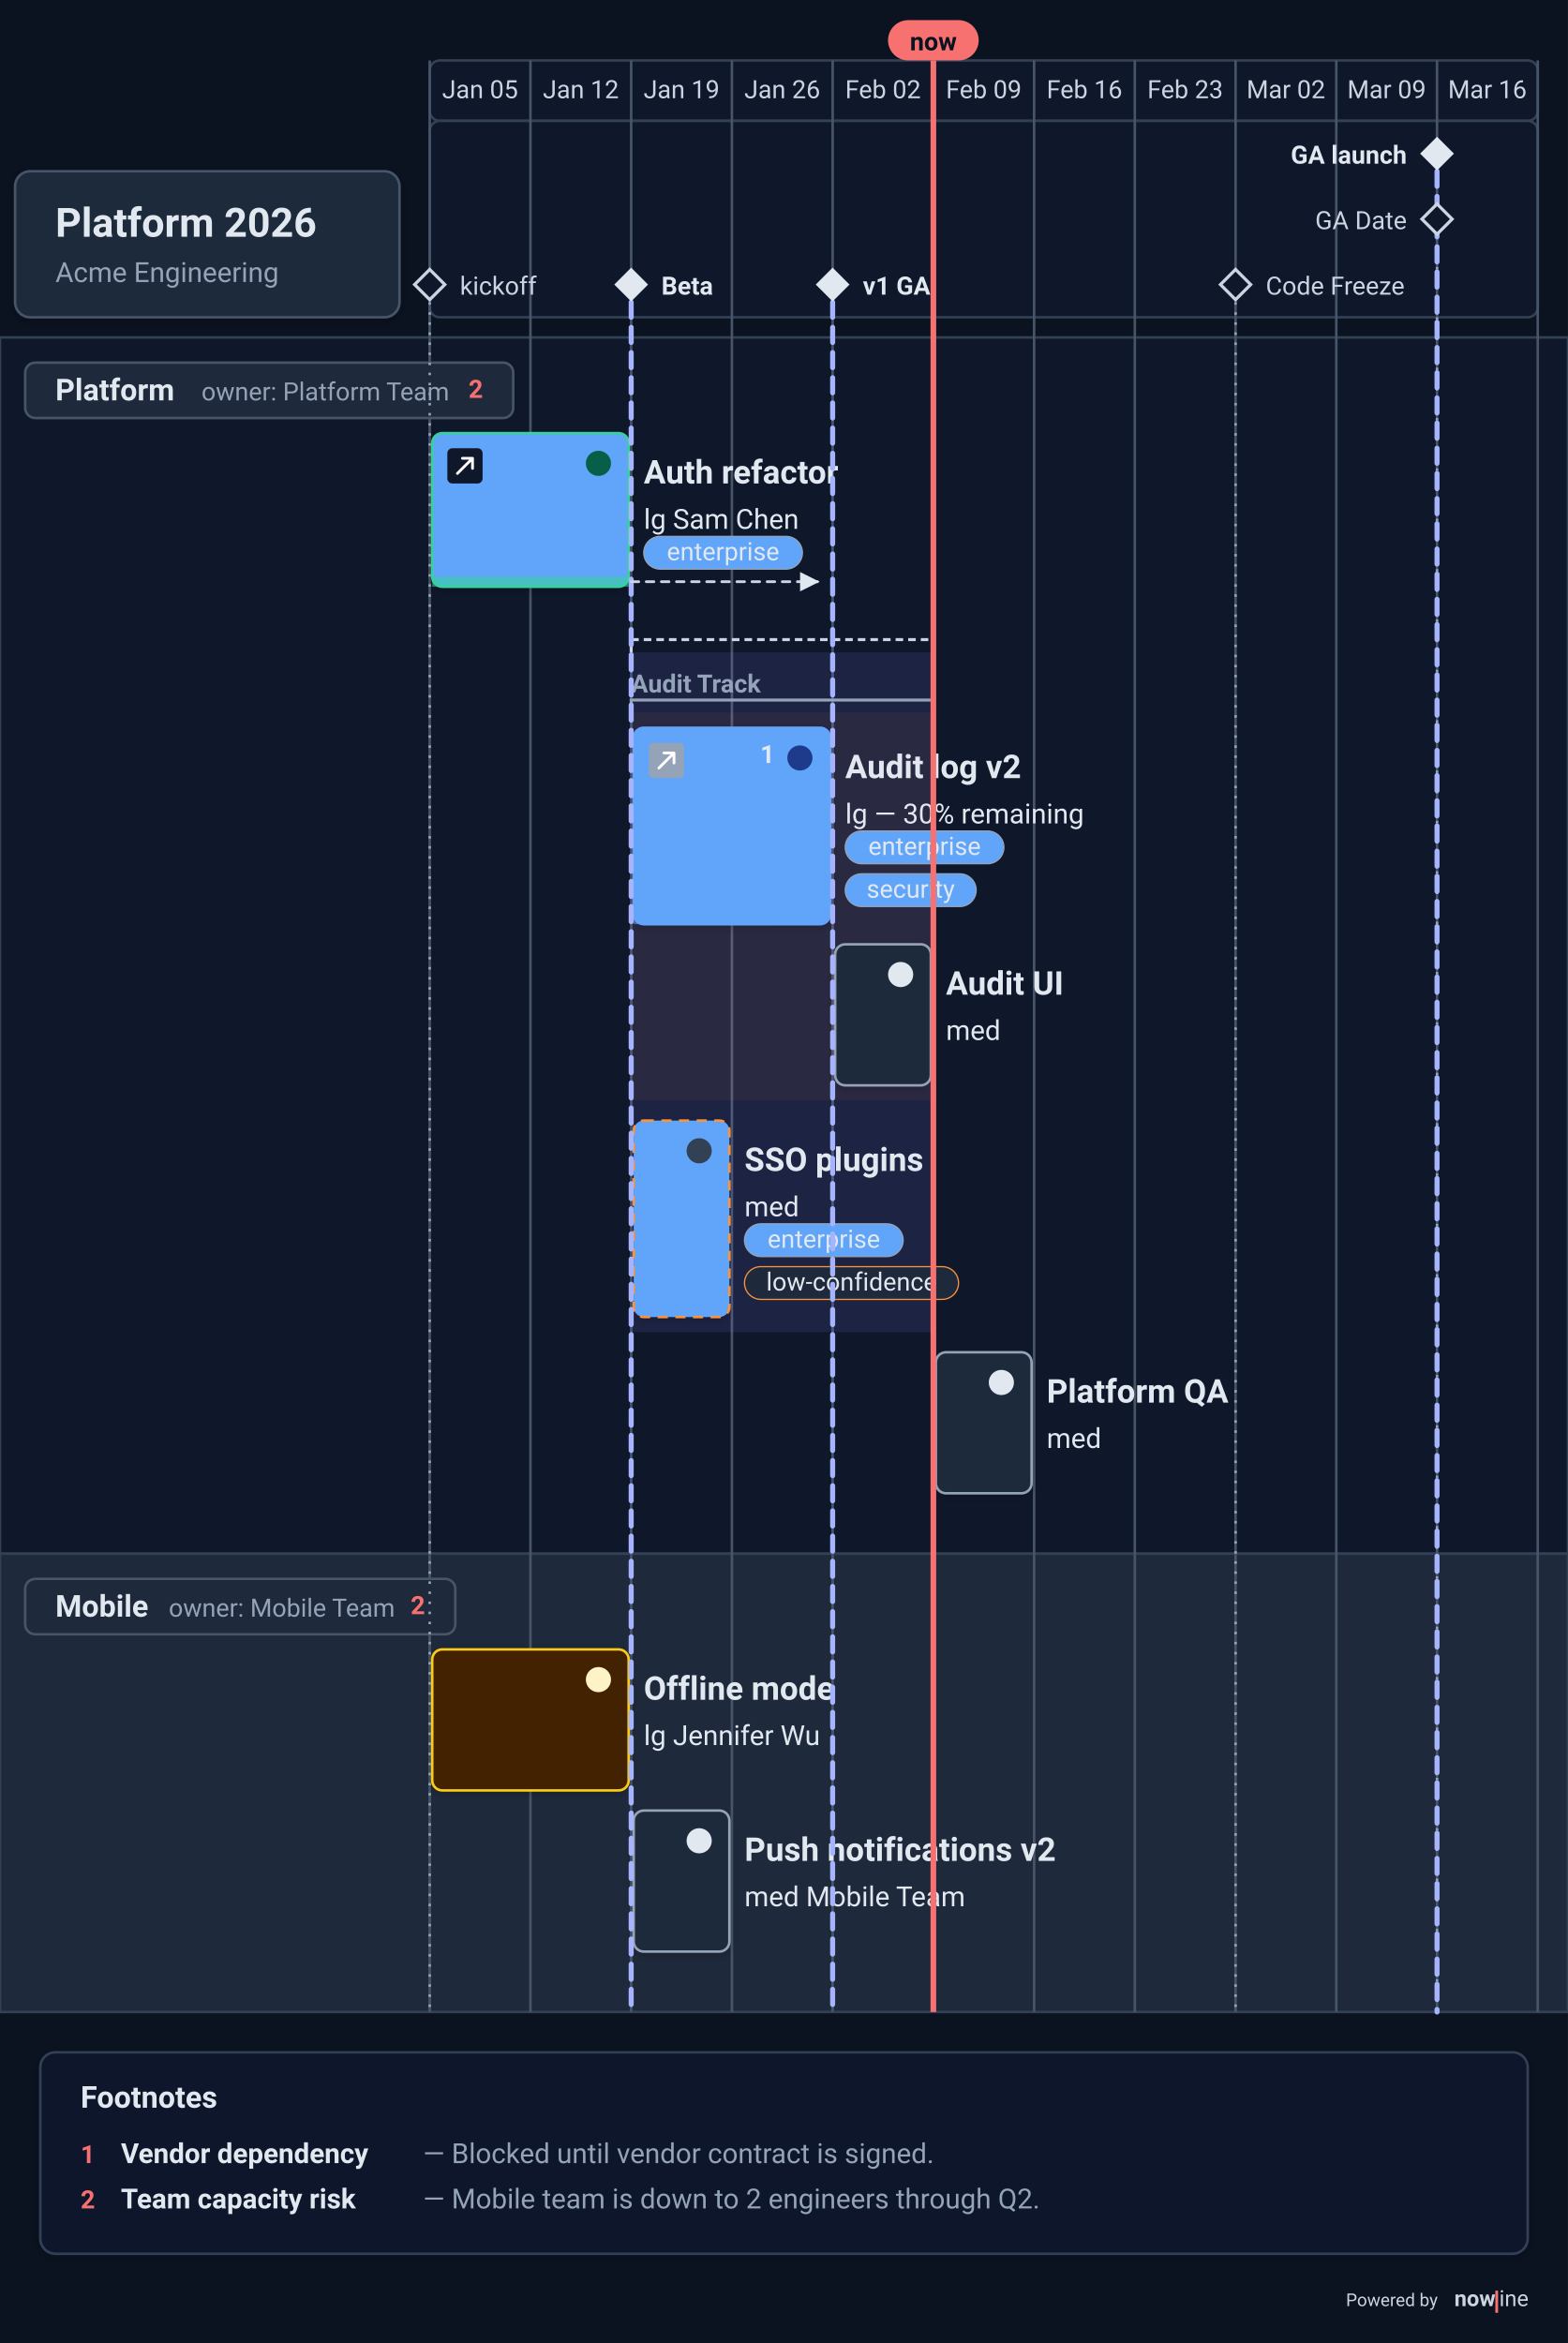
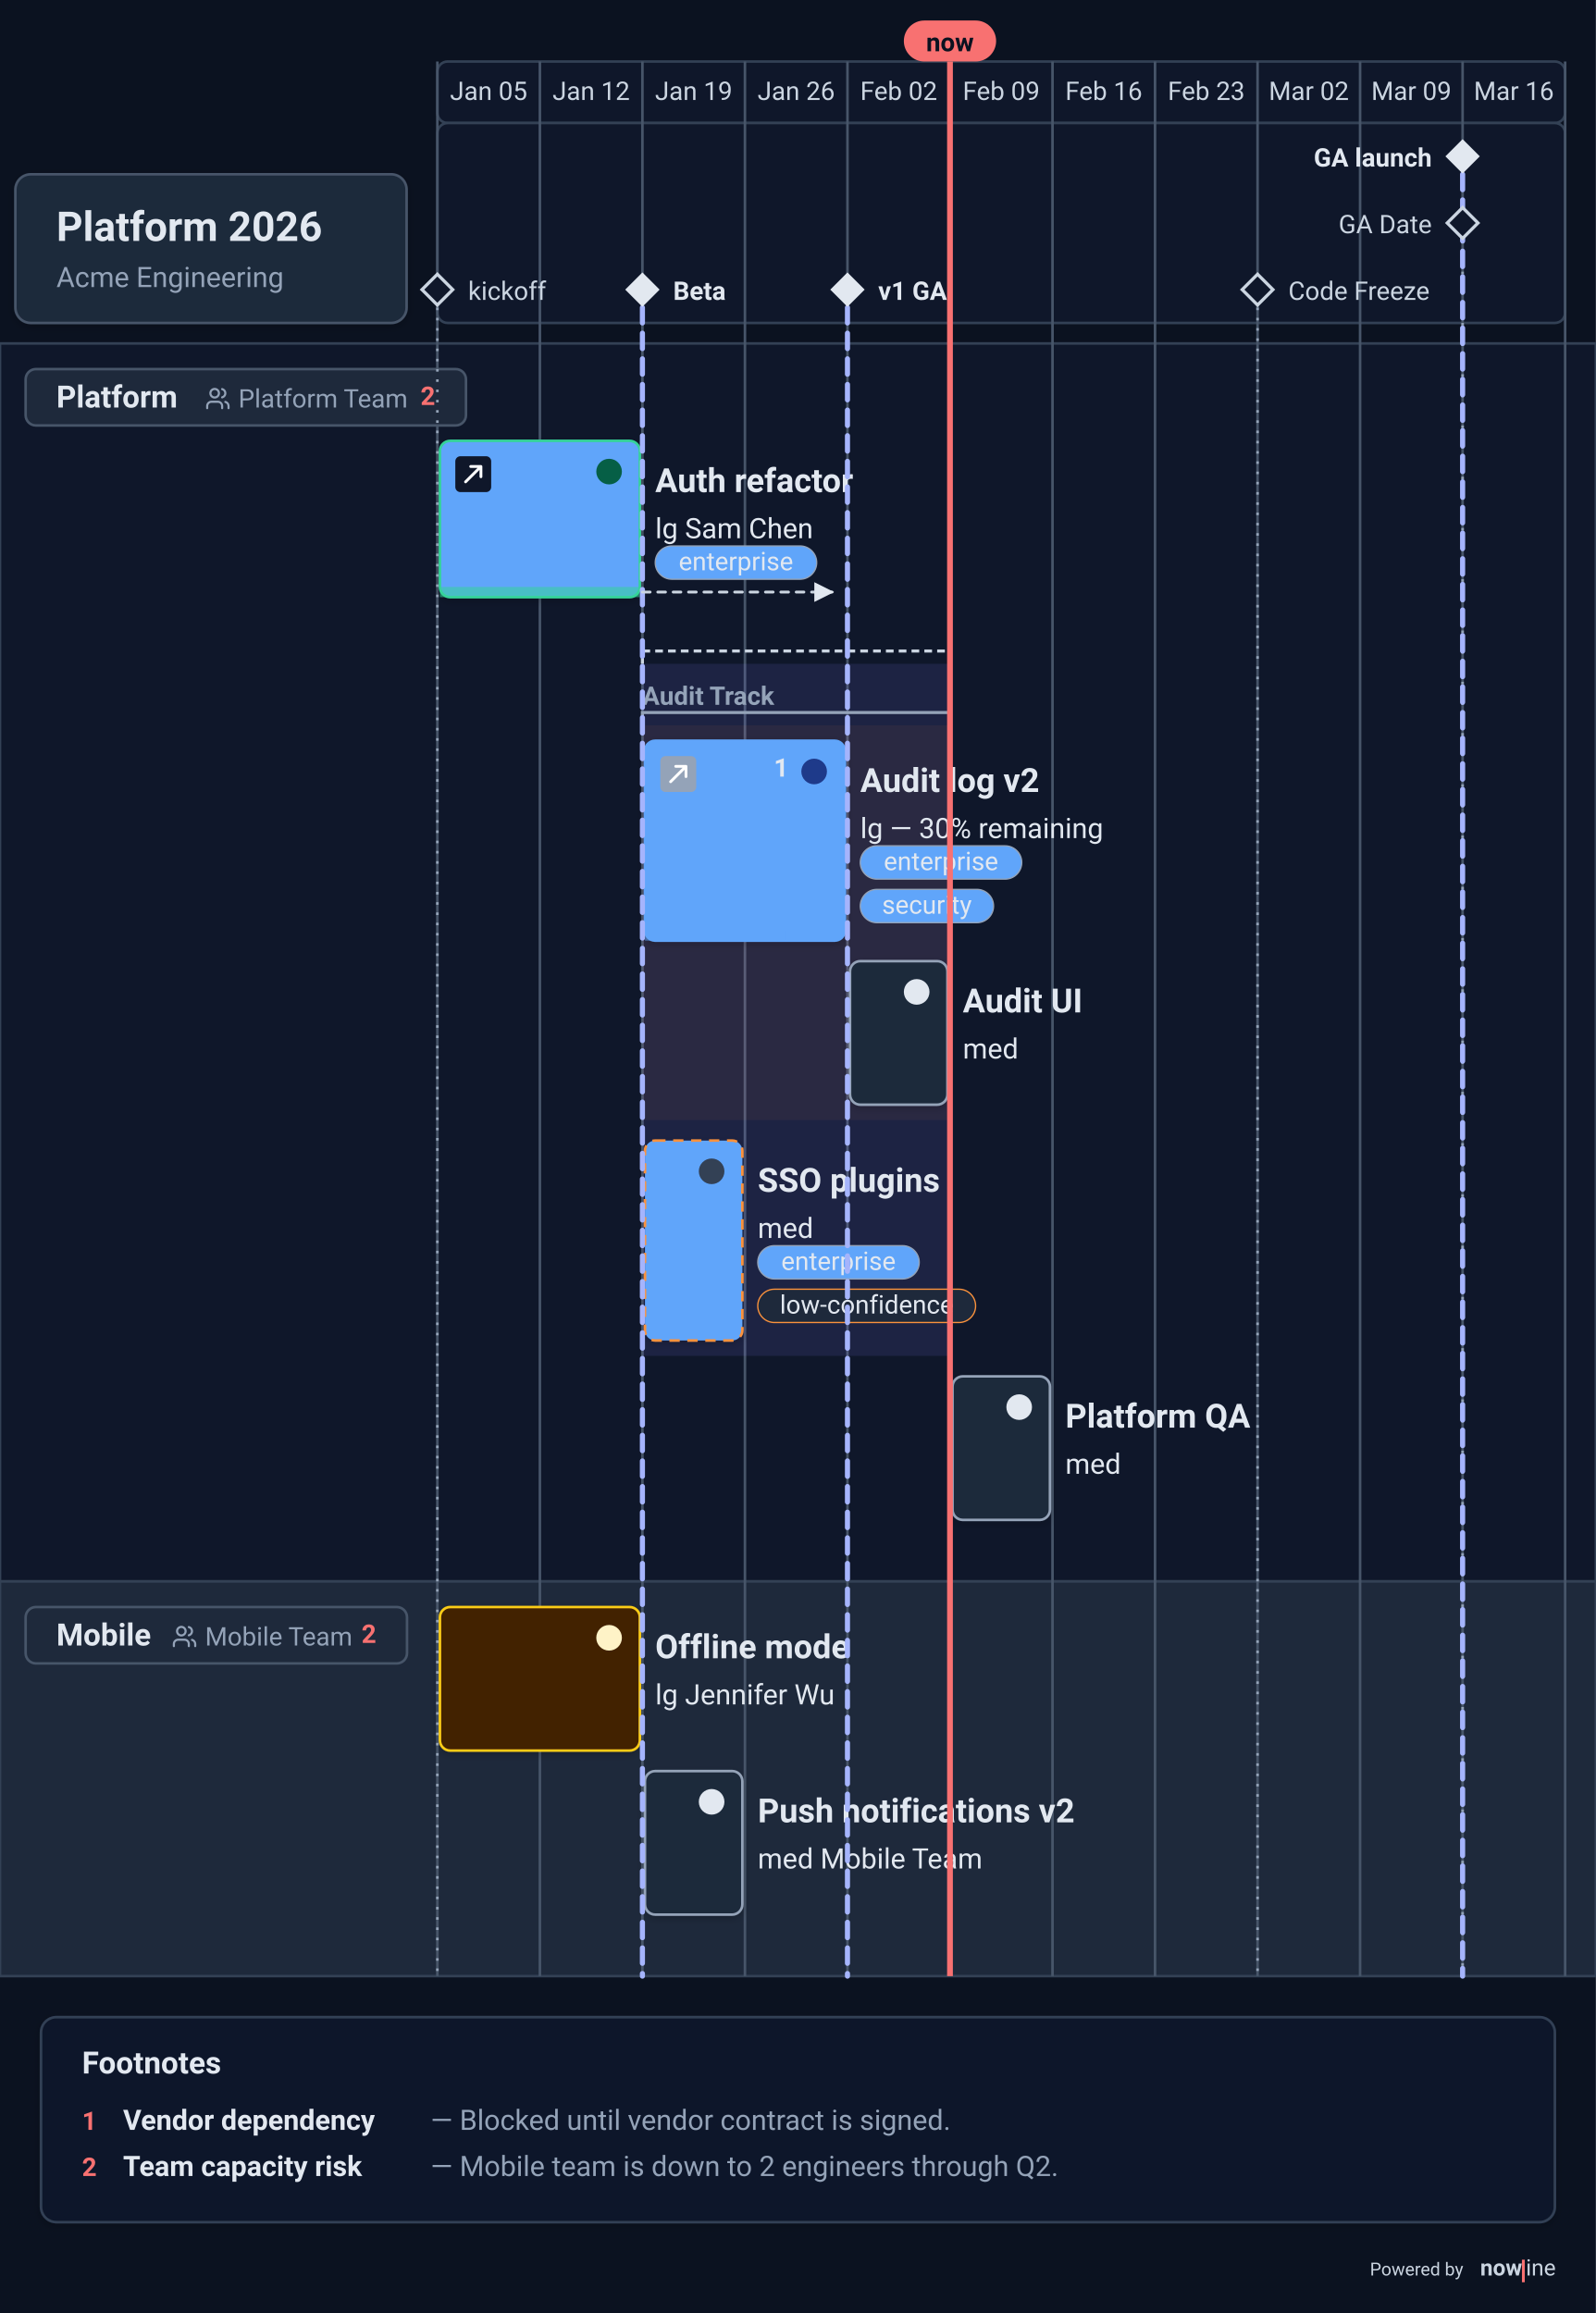
- <svg xmlns="http://www.w3.org/2000/svg" data-generator="nowline" data-theme="dark" height="930.44" viewBox="0 0 622.64 930.44" width="622.64">
+ <svg xmlns="http://www.w3.org/2000/svg" data-generator="nowline" data-theme="dark" height="902.44" viewBox="0 0 622.64 902.44" width="622.64">
  <defs>
    <filter height="200%" id="nl-0-root-shadow-subtle" width="200%" x="-50%" y="-50%">
      <feGaussianBlur in="SourceAlpha" stdDeviation="1.5" />
      <feOffset dx="0" dy="1" result="offsetblur" />
      <feComponentTransfer>
        <feFuncA type="linear" slope="0.2" />
      </feComponentTransfer>
      <feMerge>
        <feMergeNode />
        <feMergeNode in="SourceGraphic" />
      </feMerge>
    </filter>
    <filter height="200%" id="nl-0-root-shadow-soft" width="200%" x="-50%" y="-50%">
      <feGaussianBlur in="SourceAlpha" stdDeviation="5" />
      <feOffset dx="0" dy="3" result="offsetblur" />
      <feComponentTransfer>
        <feFuncA type="linear" slope="0.3" />
      </feComponentTransfer>
      <feMerge>
        <feMergeNode />
        <feMergeNode in="SourceGraphic" />
      </feMerge>
    </filter>
    <filter height="200%" id="nl-0-root-shadow-hard" width="200%" x="-50%" y="-50%">
      <feGaussianBlur in="SourceAlpha" stdDeviation="0" />
      <feOffset dx="2" dy="2" result="offsetblur" />
      <feComponentTransfer>
        <feFuncA type="linear" slope="0.45" />
      </feComponentTransfer>
      <feMerge>
        <feMergeNode />
        <feMergeNode in="SourceGraphic" />
      </feMerge>
    </filter>
    <marker id="nl-0-root-arrow-dark" viewBox="0 0 10 10" refX="9" refY="5" markerWidth="7" markerHeight="7" orient="auto">
      <path d="M 0 0 L 10 5 L 0 10 z" fill="#e2e8f0" />
    </marker>
  </defs>
-   <rect fill="#0b1220" height="930.44" width="622.64" x="0" y="0" />
+   <rect fill="#0b1220" height="902.44" width="622.64" x="0" y="0" />
  <g data-layer="timeline">
    <rect fill="#0f172a" height="24" rx="4" ry="4" stroke="#334155" stroke-width="1" width="440" x="170.64" y="24" />
    <rect fill="#0f172a" height="78" rx="4" ry="4" stroke="#334155" stroke-width="1" width="440" x="170.64" y="48" />
    <text fill="#cbd5e1" font-family="system-ui, -apple-system, &quot;Segoe UI&quot;, Roboto, sans-serif" font-size="10" text-anchor="middle" x="190.64" y="39">Jan 05</text>
    <text fill="#cbd5e1" font-family="system-ui, -apple-system, &quot;Segoe UI&quot;, Roboto, sans-serif" font-size="10" text-anchor="middle" x="230.64" y="39">Jan 12</text>
    <text fill="#cbd5e1" font-family="system-ui, -apple-system, &quot;Segoe UI&quot;, Roboto, sans-serif" font-size="10" text-anchor="middle" x="270.64" y="39">Jan 19</text>
    <text fill="#cbd5e1" font-family="system-ui, -apple-system, &quot;Segoe UI&quot;, Roboto, sans-serif" font-size="10" text-anchor="middle" x="310.64" y="39">Jan 26</text>
    <text fill="#cbd5e1" font-family="system-ui, -apple-system, &quot;Segoe UI&quot;, Roboto, sans-serif" font-size="10" text-anchor="middle" x="350.64" y="39">Feb 02</text>
    <text fill="#cbd5e1" font-family="system-ui, -apple-system, &quot;Segoe UI&quot;, Roboto, sans-serif" font-size="10" text-anchor="middle" x="390.64" y="39">Feb 09</text>
    <text fill="#cbd5e1" font-family="system-ui, -apple-system, &quot;Segoe UI&quot;, Roboto, sans-serif" font-size="10" text-anchor="middle" x="430.64" y="39">Feb 16</text>
    <text fill="#cbd5e1" font-family="system-ui, -apple-system, &quot;Segoe UI&quot;, Roboto, sans-serif" font-size="10" text-anchor="middle" x="470.64" y="39">Feb 23</text>
    <text fill="#cbd5e1" font-family="system-ui, -apple-system, &quot;Segoe UI&quot;, Roboto, sans-serif" font-size="10" text-anchor="middle" x="510.64" y="39">Mar 02</text>
    <text fill="#cbd5e1" font-family="system-ui, -apple-system, &quot;Segoe UI&quot;, Roboto, sans-serif" font-size="10" text-anchor="middle" x="550.64" y="39">Mar 09</text>
    <text fill="#cbd5e1" font-family="system-ui, -apple-system, &quot;Segoe UI&quot;, Roboto, sans-serif" font-size="10" text-anchor="middle" x="590.64" y="39">Mar 16</text>
  </g>
  <g data-id="platform" data-layer="swimlane-bg">
    <rect fill="#0f172a" height="483" stroke="#334155" stroke-width="1" width="622.64" x="0" y="134" />
  </g>
  <g data-id="mobile" data-layer="swimlane-bg">
-     <rect fill="#1e293b" height="182" stroke="#334155" stroke-width="1" width="622.64" x="0" y="617" />
+     <rect fill="#1e293b" height="154" stroke="#334155" stroke-width="1" width="622.64" x="0" y="617" />
  </g>
  <g data-layer="grid">
-     <line stroke="#475569" stroke-width="1" x1="170.64" x2="170.64" y1="24" y2="799" />
-     <line stroke="#475569" stroke-width="1" x1="210.64" x2="210.64" y1="24" y2="799" />
-     <line stroke="#475569" stroke-width="1" x1="250.64" x2="250.64" y1="24" y2="799" />
-     <line stroke="#475569" stroke-width="1" x1="290.64" x2="290.64" y1="24" y2="799" />
-     <line stroke="#475569" stroke-width="1" x1="330.64" x2="330.64" y1="24" y2="799" />
-     <line stroke="#475569" stroke-width="1" x1="370.64" x2="370.64" y1="24" y2="799" />
-     <line stroke="#475569" stroke-width="1" x1="410.64" x2="410.64" y1="24" y2="799" />
-     <line stroke="#475569" stroke-width="1" x1="450.64" x2="450.64" y1="24" y2="799" />
-     <line stroke="#475569" stroke-width="1" x1="490.64" x2="490.64" y1="24" y2="799" />
-     <line stroke="#475569" stroke-width="1" x1="530.64" x2="530.64" y1="24" y2="799" />
-     <line stroke="#475569" stroke-width="1" x1="570.64" x2="570.64" y1="24" y2="799" />
-     <line stroke="#475569" stroke-width="1" x1="610.64" x2="610.64" y1="24" y2="799" />
+     <line stroke="#475569" stroke-width="1" x1="170.64" x2="170.64" y1="24" y2="771" />
+     <line stroke="#475569" stroke-width="1" x1="210.64" x2="210.64" y1="24" y2="771" />
+     <line stroke="#475569" stroke-width="1" x1="250.64" x2="250.64" y1="24" y2="771" />
+     <line stroke="#475569" stroke-width="1" x1="290.64" x2="290.64" y1="24" y2="771" />
+     <line stroke="#475569" stroke-width="1" x1="330.64" x2="330.64" y1="24" y2="771" />
+     <line stroke="#475569" stroke-width="1" x1="370.64" x2="370.64" y1="24" y2="771" />
+     <line stroke="#475569" stroke-width="1" x1="410.64" x2="410.64" y1="24" y2="771" />
+     <line stroke="#475569" stroke-width="1" x1="450.64" x2="450.64" y1="24" y2="771" />
+     <line stroke="#475569" stroke-width="1" x1="490.64" x2="490.64" y1="24" y2="771" />
+     <line stroke="#475569" stroke-width="1" x1="530.64" x2="530.64" y1="24" y2="771" />
+     <line stroke="#475569" stroke-width="1" x1="570.64" x2="570.64" y1="24" y2="771" />
+     <line stroke="#475569" stroke-width="1" x1="610.64" x2="610.64" y1="24" y2="771" />
  </g>
  <g data-id="platform" data-layer="swimlane">
-     <rect fill="#1e293b" height="22" rx="4" ry="4" stroke="#475569" stroke-width="1" width="193.8" x="10" y="144" />
+     <rect fill="#1e293b" height="22" rx="4" ry="4" stroke="#475569" stroke-width="1" width="171.8" x="10" y="144" />
    <text fill="#e2e8f0" font-family="system-ui, -apple-system, &quot;Segoe UI&quot;, Roboto, sans-serif" font-size="12" font-weight="600" x="22" y="159">Platform</text>
-     <text fill="#94a3b8" font-family="system-ui, -apple-system, &quot;Segoe UI&quot;, Roboto, sans-serif" font-size="10" x="80" y="159">owner: Platform Team</text>
-     <text fill="#f87171" font-family="system-ui, -apple-system, &quot;Segoe UI&quot;, Roboto, sans-serif" font-size="10" font-weight="700" text-anchor="end" x="191.8" y="158">2</text>
+     <svg x="80" y="150.5" width="10" height="10" viewBox="0 0 24 24" style="color:#94a3b8" aria-hidden="true">
+       <path d="M16 21v-2a4 4 0 0 0-4-4H6a4 4 0 0 0-4 4v2" fill="none" stroke="currentColor" stroke-width="2" stroke-linecap="round" stroke-linejoin="round" />
+       <circle cx="9" cy="7" r="4" fill="none" stroke="currentColor" stroke-width="2" stroke-linecap="round" stroke-linejoin="round" />
+       <path d="M22 21v-2a4 4 0 0 0-3-3.87" fill="none" stroke="currentColor" stroke-width="2" stroke-linecap="round" stroke-linejoin="round" />
+       <path d="M16 3.13a4 4 0 0 1 0 7.75" fill="none" stroke="currentColor" stroke-width="2" stroke-linecap="round" stroke-linejoin="round" />
+     </svg>
+     <text fill="#94a3b8" font-family="system-ui, -apple-system, &quot;Segoe UI&quot;, Roboto, sans-serif" font-size="10" x="93" y="159">Platform Team</text>
+     <text fill="#f87171" font-family="system-ui, -apple-system, &quot;Segoe UI&quot;, Roboto, sans-serif" font-size="10" font-weight="700" text-anchor="end" x="169.8" y="158">2</text>
    <g data-id="auth-refactor" data-layer="item">
      <rect fill="#60a5fa" filter="url(#nl-0-root-shadow-subtle)" height="61" rx="4" ry="4" stroke="#34d399" stroke-width="1" width="78" x="171.64" y="172" />
      <rect fill="#34d399" height="4" opacity="0.55" width="78" x="171.64" y="229" />
      <circle cx="237.64" cy="184" fill="#065f46" r="5" />
      <text fill="#e2e8f0" font-family="system-ui, -apple-system, &quot;Segoe UI&quot;, Roboto, sans-serif" font-size="13" font-weight="600" x="255.64" y="192">Auth refactor</text>
      <text fill="#e2e8f0" font-family="system-ui, -apple-system, &quot;Segoe UI&quot;, Roboto, sans-serif" font-size="11" x="255.64" y="210">lg Sam Chen</text>
      <a href="https://github.com/acme/auth/issues/123" rel="noopener" target="_blank">
        <rect fill="#0f172a" height="14" rx="2" ry="2" width="14" x="177.64" y="178" />
        <path d="M181.64 188 L187.64 182 M183.64 182 H187.64 V186" fill="none" stroke="#ffffff" stroke-linecap="round" stroke-linejoin="round" stroke-width="1.1" />
      </a>
      <rect fill="#60a5fa" height="13" rx="6.5" ry="6.5" stroke="#94a3b8" stroke-width="0.5" width="63" x="255.64" y="213" />
      <text fill="#e2e8f0" font-family="system-ui, -apple-system, &quot;Segoe UI&quot;, Roboto, sans-serif" font-size="10" font-style="normal" font-weight="400" text-anchor="middle" x="287.14" y="222.5">enterprise</text>
    </g>
    <g data-layer="parallel">
      <rect fill="#8c84ff" fill-opacity="0.12" height="270" width="120" x="250.64" y="259" />
      <path d="M250.64 259 V254 H370.64 V259" fill="none" stroke="#cbd5e1" stroke-dasharray="3 2" stroke-width="1.2" />
      <g data-id="audit-track" data-layer="group">
        <rect fill="#fb923c" fill-opacity="0.06" height="154" width="120" x="250.64" y="283" />
        <path d="M250.64 283 V278 H370.64 V283" fill="none" stroke="#94a3b8" stroke-width="1.2" />
        <text fill="#94a3b8" font-family="system-ui, -apple-system, &quot;Segoe UI&quot;, Roboto, sans-serif" font-size="10" font-style="normal" font-weight="600" x="250.64" y="275">Audit Track</text>
        <g data-id="audit-log" data-layer="item">
          <rect fill="#60a5fa" filter="url(#nl-0-root-shadow-subtle)" height="78" rx="4" ry="4" stroke="#60a5fa" stroke-width="1" width="78" x="251.64" y="289" />
          <rect fill="#60a5fa" height="4" opacity="0.55" width="54.6" x="251.64" y="363" />
          <circle cx="317.64" cy="301" fill="#1e3a8a" r="5" />
          <text fill="#e2e8f0" font-family="system-ui, -apple-system, &quot;Segoe UI&quot;, Roboto, sans-serif" font-size="13" font-weight="600" x="335.64" y="309">Audit log v2</text>
          <text fill="#e2e8f0" font-family="system-ui, -apple-system, &quot;Segoe UI&quot;, Roboto, sans-serif" font-size="11" x="335.64" y="327">lg — 30% remaining</text>
          <text fill="#e2e8f0" font-family="system-ui, -apple-system, &quot;Segoe UI&quot;, Roboto, sans-serif" font-size="10" font-weight="700" text-anchor="end" x="307.64" y="303">1</text>
          <a href="https://wiki.acme.com/audit" rel="noopener" target="_blank">
            <rect fill="#94a3b8" height="14" rx="2" ry="2" width="14" x="257.64" y="295" />
            <path d="M261.64 305 L267.64 299 M263.64 299 H267.64 V303" fill="none" stroke="#ffffff" stroke-linecap="round" stroke-linejoin="round" stroke-width="1.1" />
          </a>
          <rect fill="#60a5fa" height="13" rx="6.5" ry="6.5" stroke="#94a3b8" stroke-width="0.5" width="63" x="335.64" y="330" />
          <text fill="#e2e8f0" font-family="system-ui, -apple-system, &quot;Segoe UI&quot;, Roboto, sans-serif" font-size="10" font-style="normal" font-weight="400" text-anchor="middle" x="367.14" y="339.5">enterprise</text>
          <rect fill="#60a5fa" height="13" rx="6.5" ry="6.5" stroke="#94a3b8" stroke-width="0.5" width="52" x="335.64" y="347" />
          <text fill="#e2e8f0" font-family="system-ui, -apple-system, &quot;Segoe UI&quot;, Roboto, sans-serif" font-size="10" font-style="normal" font-weight="400" text-anchor="middle" x="361.64" y="356.5">security</text>
        </g>
        <g data-id="audit-ui" data-layer="item">
          <rect fill="#1e293b" filter="url(#nl-0-root-shadow-subtle)" height="56" rx="4" ry="4" stroke="#94a3b8" stroke-width="1" width="38" x="331.64" y="375" />
          <circle cx="357.64" cy="387" fill="#e2e8f0" r="5" />
          <text fill="#e2e8f0" font-family="system-ui, -apple-system, &quot;Segoe UI&quot;, Roboto, sans-serif" font-size="13" font-weight="600" x="375.64" y="395">Audit UI</text>
          <text fill="#e2e8f0" font-family="system-ui, -apple-system, &quot;Segoe UI&quot;, Roboto, sans-serif" font-size="11" x="375.64" y="413">med</text>
        </g>
      </g>
      <g data-id="sso" data-layer="item">
        <rect fill="#60a5fa" filter="url(#nl-0-root-shadow-subtle)" height="78" rx="4" ry="4" stroke="#fb923c" stroke-dasharray="4 3" stroke-width="1" width="38" x="251.64" y="445" />
        <circle cx="277.64" cy="457" fill="#334155" r="5" />
        <text fill="#e2e8f0" font-family="system-ui, -apple-system, &quot;Segoe UI&quot;, Roboto, sans-serif" font-size="13" font-weight="600" x="295.64" y="465">SSO plugins</text>
        <text fill="#e2e8f0" font-family="system-ui, -apple-system, &quot;Segoe UI&quot;, Roboto, sans-serif" font-size="11" x="295.64" y="483">med</text>
        <rect fill="#60a5fa" height="13" rx="6.5" ry="6.5" stroke="#94a3b8" stroke-width="0.5" width="63" x="295.64" y="486" />
        <text fill="#e2e8f0" font-family="system-ui, -apple-system, &quot;Segoe UI&quot;, Roboto, sans-serif" font-size="10" font-style="normal" font-weight="400" text-anchor="middle" x="327.14" y="495.5">enterprise</text>
        <rect fill="#1e293b" height="13" rx="6.5" ry="6.5" stroke="#fb923c" stroke-width="0.5" width="85" x="295.64" y="503" />
        <text fill="#e2e8f0" font-family="system-ui, -apple-system, &quot;Segoe UI&quot;, Roboto, sans-serif" font-size="10" font-style="normal" font-weight="400" text-anchor="middle" x="338.14" y="512.5">low-confidence</text>
      </g>
    </g>
    <g data-id="platform-qa" data-layer="item">
      <rect fill="#1e293b" filter="url(#nl-0-root-shadow-subtle)" height="56" rx="4" ry="4" stroke="#94a3b8" stroke-width="1" width="38" x="371.64" y="537" />
      <circle cx="397.64" cy="549" fill="#e2e8f0" r="5" />
      <text fill="#e2e8f0" font-family="system-ui, -apple-system, &quot;Segoe UI&quot;, Roboto, sans-serif" font-size="13" font-weight="600" x="415.64" y="557">Platform QA</text>
      <text fill="#e2e8f0" font-family="system-ui, -apple-system, &quot;Segoe UI&quot;, Roboto, sans-serif" font-size="11" x="415.64" y="575">med</text>
    </g>
  </g>
  <g data-id="mobile" data-layer="swimlane">
-     <rect fill="#1e293b" height="22" rx="4" ry="4" stroke="#475569" stroke-width="1" width="170.8" x="10" y="627" />
+     <rect fill="#1e293b" height="22" rx="4" ry="4" stroke="#475569" stroke-width="1" width="148.8" x="10" y="627" />
    <text fill="#e2e8f0" font-family="system-ui, -apple-system, &quot;Segoe UI&quot;, Roboto, sans-serif" font-size="12" font-weight="600" x="22" y="642">Mobile</text>
-     <text fill="#94a3b8" font-family="system-ui, -apple-system, &quot;Segoe UI&quot;, Roboto, sans-serif" font-size="10" x="67" y="642">owner: Mobile Team</text>
-     <text fill="#f87171" font-family="system-ui, -apple-system, &quot;Segoe UI&quot;, Roboto, sans-serif" font-size="10" font-weight="700" text-anchor="end" x="168.8" y="641">2</text>
+     <svg x="67" y="633.5" width="10" height="10" viewBox="0 0 24 24" style="color:#94a3b8" aria-hidden="true">
+       <path d="M16 21v-2a4 4 0 0 0-4-4H6a4 4 0 0 0-4 4v2" fill="none" stroke="currentColor" stroke-width="2" stroke-linecap="round" stroke-linejoin="round" />
+       <circle cx="9" cy="7" r="4" fill="none" stroke="currentColor" stroke-width="2" stroke-linecap="round" stroke-linejoin="round" />
+       <path d="M22 21v-2a4 4 0 0 0-3-3.87" fill="none" stroke="currentColor" stroke-width="2" stroke-linecap="round" stroke-linejoin="round" />
+       <path d="M16 3.13a4 4 0 0 1 0 7.75" fill="none" stroke="currentColor" stroke-width="2" stroke-linecap="round" stroke-linejoin="round" />
+     </svg>
+     <text fill="#94a3b8" font-family="system-ui, -apple-system, &quot;Segoe UI&quot;, Roboto, sans-serif" font-size="10" x="80" y="642">Mobile Team</text>
+     <text fill="#f87171" font-family="system-ui, -apple-system, &quot;Segoe UI&quot;, Roboto, sans-serif" font-size="10" font-weight="700" text-anchor="end" x="146.8" y="641">2</text>
    <g data-id="offline" data-layer="item">
-       <rect fill="#422006" filter="url(#nl-0-root-shadow-subtle)" height="56" rx="4" ry="4" stroke="#facc15" stroke-width="1" width="78" x="171.64" y="655" />
-       <circle cx="237.64" cy="667" fill="#fef3c7" r="5" />
-       <text fill="#e2e8f0" font-family="system-ui, -apple-system, &quot;Segoe UI&quot;, Roboto, sans-serif" font-size="13" font-weight="600" x="255.64" y="675">Offline mode</text>
-       <text fill="#e2e8f0" font-family="system-ui, -apple-system, &quot;Segoe UI&quot;, Roboto, sans-serif" font-size="11" x="255.64" y="693">lg Jennifer Wu</text>
+       <rect fill="#422006" filter="url(#nl-0-root-shadow-subtle)" height="56" rx="4" ry="4" stroke="#facc15" stroke-width="1" width="78" x="171.64" y="627" />
+       <circle cx="237.64" cy="639" fill="#fef3c7" r="5" />
+       <text fill="#e2e8f0" font-family="system-ui, -apple-system, &quot;Segoe UI&quot;, Roboto, sans-serif" font-size="13" font-weight="600" x="255.64" y="647">Offline mode</text>
+       <text fill="#e2e8f0" font-family="system-ui, -apple-system, &quot;Segoe UI&quot;, Roboto, sans-serif" font-size="11" x="255.64" y="665">lg Jennifer Wu</text>
    </g>
    <g data-id="push-v2" data-layer="item">
-       <rect fill="#1e293b" filter="url(#nl-0-root-shadow-subtle)" height="56" rx="4" ry="4" stroke="#94a3b8" stroke-width="1" width="38" x="251.64" y="719" />
-       <circle cx="277.64" cy="731" fill="#e2e8f0" r="5" />
-       <text fill="#e2e8f0" font-family="system-ui, -apple-system, &quot;Segoe UI&quot;, Roboto, sans-serif" font-size="13" font-weight="600" x="295.64" y="739">Push notifications v2</text>
-       <text fill="#e2e8f0" font-family="system-ui, -apple-system, &quot;Segoe UI&quot;, Roboto, sans-serif" font-size="11" x="295.64" y="757">med Mobile Team</text>
-     </g>
-   </g>
-   <line stroke="#94a3b8" stroke-dasharray="1 3" stroke-width="1" x1="170.64" x2="170.64" y1="120" y2="799" />
-   <line stroke="#94a3b8" stroke-dasharray="1 3" stroke-width="1" x1="490.64" x2="490.64" y1="120" y2="799" />
-   <line stroke="#94a3b8" stroke-dasharray="1 3" stroke-width="1" x1="570.64" x2="570.64" y1="94" y2="799" />
-   <line stroke="#a5b4fc" stroke-dasharray="6 4" stroke-linecap="round" stroke-width="2" x1="250.64" x2="250.64" y1="120" y2="799" />
-   <line stroke="#a5b4fc" stroke-dasharray="6 4" stroke-linecap="round" stroke-width="2" x1="330.64" x2="330.64" y1="120" y2="799" />
+       <rect fill="#1e293b" filter="url(#nl-0-root-shadow-subtle)" height="56" rx="4" ry="4" stroke="#94a3b8" stroke-width="1" width="38" x="251.64" y="691" />
+       <circle cx="277.64" cy="703" fill="#e2e8f0" r="5" />
+       <text fill="#e2e8f0" font-family="system-ui, -apple-system, &quot;Segoe UI&quot;, Roboto, sans-serif" font-size="13" font-weight="600" x="295.64" y="711">Push notifications v2</text>
+       <text fill="#e2e8f0" font-family="system-ui, -apple-system, &quot;Segoe UI&quot;, Roboto, sans-serif" font-size="11" x="295.64" y="729">med Mobile Team</text>
+     </g>
+   </g>
+   <line stroke="#94a3b8" stroke-dasharray="1 3" stroke-width="1" x1="170.64" x2="170.64" y1="120" y2="771" />
+   <line stroke="#94a3b8" stroke-dasharray="1 3" stroke-width="1" x1="490.64" x2="490.64" y1="120" y2="771" />
+   <line stroke="#94a3b8" stroke-dasharray="1 3" stroke-width="1" x1="570.64" x2="570.64" y1="94" y2="771" />
+   <line stroke="#a5b4fc" stroke-dasharray="6 4" stroke-linecap="round" stroke-width="2" x1="250.64" x2="250.64" y1="120" y2="771" />
+   <line stroke="#a5b4fc" stroke-dasharray="6 4" stroke-linecap="round" stroke-width="2" x1="330.64" x2="330.64" y1="120" y2="771" />
  <path d="M250.64 231 H324.64" fill="none" marker-end="url(#nl-0-root-arrow-dark)" stroke="#cbd5e1" stroke-dasharray="3 3" stroke-linecap="round" stroke-width="1.1" />
-   <line stroke="#a5b4fc" stroke-dasharray="6 4" stroke-linecap="round" stroke-width="2" x1="570.64" x2="570.64" y1="68" y2="799" />
+   <line stroke="#a5b4fc" stroke-dasharray="6 4" stroke-linecap="round" stroke-width="2" x1="570.64" x2="570.64" y1="68" y2="771" />
  <g data-id="kickoff" data-layer="anchor">
    <path d="M170.64 107 L176.64 113 L170.64 119 L164.64 113 Z" fill="#0f172a" stroke="#cbd5e1" stroke-width="1.25" />
    <text fill="#cbd5e1" font-family="system-ui, -apple-system, &quot;Segoe UI&quot;, Roboto, sans-serif" font-size="10" x="182.64" y="117">kickoff</text>
  </g>
  <g data-id="code-freeze" data-layer="anchor">
    <path d="M490.64 107 L496.64 113 L490.64 119 L484.64 113 Z" fill="#0f172a" stroke="#cbd5e1" stroke-width="1.25" />
    <text fill="#cbd5e1" font-family="system-ui, -apple-system, &quot;Segoe UI&quot;, Roboto, sans-serif" font-size="10" x="502.64" y="117">Code Freeze</text>
  </g>
  <g data-id="ga-date" data-layer="anchor">
    <path d="M570.64 81 L576.64 87 L570.64 93 L564.64 87 Z" fill="#0f172a" stroke="#cbd5e1" stroke-width="1.25" />
    <text fill="#cbd5e1" font-family="system-ui, -apple-system, &quot;Segoe UI&quot;, Roboto, sans-serif" font-size="10" text-anchor="end" x="558.64" y="91">GA Date</text>
  </g>
  <g data-id="beta" data-layer="milestone">
    <path d="M250.64 107 L256.64 113 L250.64 119 L244.64 113 Z" fill="#e2e8f0" stroke="#e2e8f0" stroke-width="1" />
    <text fill="#e2e8f0" font-family="system-ui, -apple-system, &quot;Segoe UI&quot;, Roboto, sans-serif" font-size="10" font-weight="600" x="262.64" y="117">Beta</text>
  </g>
  <g data-id="v1-ga" data-layer="milestone">
    <path d="M330.64 107 L336.64 113 L330.64 119 L324.64 113 Z" fill="#e2e8f0" stroke="#e2e8f0" stroke-width="1" />
    <text fill="#e2e8f0" font-family="system-ui, -apple-system, &quot;Segoe UI&quot;, Roboto, sans-serif" font-size="10" font-weight="600" x="342.64" y="117">v1 GA</text>
  </g>
  <g data-id="ga-launch" data-layer="milestone">
    <path d="M570.64 55 L576.64 61 L570.64 67 L564.64 61 Z" fill="#e2e8f0" stroke="#e2e8f0" stroke-width="1" />
    <text fill="#e2e8f0" font-family="system-ui, -apple-system, &quot;Segoe UI&quot;, Roboto, sans-serif" font-size="10" font-weight="600" text-anchor="end" x="558.64" y="65">GA launch</text>
  </g>
  <g data-layer="nowline">
-     <line stroke="#f87171" stroke-width="2.25" x1="370.64" x2="370.64" y1="24" y2="799" />
+     <line stroke="#f87171" stroke-width="2.25" x1="370.64" x2="370.64" y1="24" y2="771" />
    <rect fill="#f87171" height="16" rx="8" ry="8" width="36" x="352.64" y="8" />
    <text fill="#0b1220" font-family="system-ui, -apple-system, &quot;Segoe UI&quot;, Roboto, sans-serif" font-size="10" font-weight="700" text-anchor="middle" x="370.64" y="20">now</text>
  </g>
  <g data-layer="footnotes">
-     <rect fill="#0f172a" filter="url(#nl-0-root-shadow-subtle)" height="80" rx="6" ry="6" stroke="#334155" stroke-width="1" width="590.64" x="16" y="815" />
-     <text fill="#e2e8f0" font-family="system-ui, -apple-system, &quot;Segoe UI&quot;, Roboto, sans-serif" font-size="12" font-weight="700" x="32" y="837">Footnotes</text>
-     <text fill="#f87171" font-family="system-ui, -apple-system, &quot;Segoe UI&quot;, Roboto, sans-serif" font-size="10" font-weight="700" x="32" y="859">1</text>
-     <text fill="#e2e8f0" font-family="system-ui, -apple-system, &quot;Segoe UI&quot;, Roboto, sans-serif" font-size="11" font-weight="600" x="48" y="859">Vendor dependency</text>
-     <text fill="#94a3b8" font-family="system-ui, -apple-system, &quot;Segoe UI&quot;, Roboto, sans-serif" font-size="11" x="168" y="859">— Blocked until vendor contract is signed.</text>
-     <text fill="#f87171" font-family="system-ui, -apple-system, &quot;Segoe UI&quot;, Roboto, sans-serif" font-size="10" font-weight="700" x="32" y="877">2</text>
-     <text fill="#e2e8f0" font-family="system-ui, -apple-system, &quot;Segoe UI&quot;, Roboto, sans-serif" font-size="11" font-weight="600" x="48" y="877">Team capacity risk</text>
-     <text fill="#94a3b8" font-family="system-ui, -apple-system, &quot;Segoe UI&quot;, Roboto, sans-serif" font-size="11" x="168" y="877">— Mobile team is down to 2 engineers through Q2.</text>
+     <rect fill="#0f172a" filter="url(#nl-0-root-shadow-subtle)" height="80" rx="6" ry="6" stroke="#334155" stroke-width="1" width="590.64" x="16" y="787" />
+     <text fill="#e2e8f0" font-family="system-ui, -apple-system, &quot;Segoe UI&quot;, Roboto, sans-serif" font-size="12" font-weight="700" x="32" y="809">Footnotes</text>
+     <text fill="#f87171" font-family="system-ui, -apple-system, &quot;Segoe UI&quot;, Roboto, sans-serif" font-size="10" font-weight="700" x="32" y="831">1</text>
+     <text fill="#e2e8f0" font-family="system-ui, -apple-system, &quot;Segoe UI&quot;, Roboto, sans-serif" font-size="11" font-weight="600" x="48" y="831">Vendor dependency</text>
+     <text fill="#94a3b8" font-family="system-ui, -apple-system, &quot;Segoe UI&quot;, Roboto, sans-serif" font-size="11" x="168" y="831">— Blocked until vendor contract is signed.</text>
+     <text fill="#f87171" font-family="system-ui, -apple-system, &quot;Segoe UI&quot;, Roboto, sans-serif" font-size="10" font-weight="700" x="32" y="849">2</text>
+     <text fill="#e2e8f0" font-family="system-ui, -apple-system, &quot;Segoe UI&quot;, Roboto, sans-serif" font-size="11" font-weight="600" x="48" y="849">Team capacity risk</text>
+     <text fill="#94a3b8" font-family="system-ui, -apple-system, &quot;Segoe UI&quot;, Roboto, sans-serif" font-size="11" x="168" y="849">— Mobile team is down to 2 engineers through Q2.</text>
  </g>
  <g data-id="nl-0-root-header" data-layer="header">
    <rect fill="#1e293b" filter="url(#nl-0-root-shadow-subtle)" height="58" rx="6" ry="6" stroke="#475569" stroke-width="1" width="152.64" x="6" y="68" />
    <text fill="#e2e8f0" font-family="system-ui, -apple-system, &quot;Segoe UI&quot;, Roboto, sans-serif" font-size="16" font-weight="600" x="22" y="94">Platform 2026</text>
    <text fill="#94a3b8" font-family="system-ui, -apple-system, &quot;Segoe UI&quot;, Roboto, sans-serif" font-size="11" x="22" y="112">Acme Engineering</text>
  </g>
  <a aria-label="Powered by nowline" href="https://nowline.io" rel="noopener" target="_blank">
    <g data-layer="attribution">
-       <g transform="translate(534.48 907) scale(0.22)">
+       <g transform="translate(534.48 879) scale(0.22)">
        <text fill="#cbd5e1" font-family="system-ui, -apple-system, &quot;Segoe UI&quot;, Roboto, sans-serif" font-size="32" font-weight="400" x="0" y="40">Powered by</text>
        <text fill="#cbd5e1" font-family="system-ui, -apple-system, &quot;Segoe UI&quot;, Roboto, sans-serif" font-size="40" font-weight="700" x="195.6" y="40">now</text>
        <rect fill="#f87171" height="40" width="5" x="269.6" y="12" />
        <text fill="#cbd5e1" font-family="system-ui, -apple-system, &quot;Segoe UI&quot;, Roboto, sans-serif" font-size="40" font-weight="400" x="276.6" y="40">ine</text>
      </g>
    </g>
  </a>
</svg>
